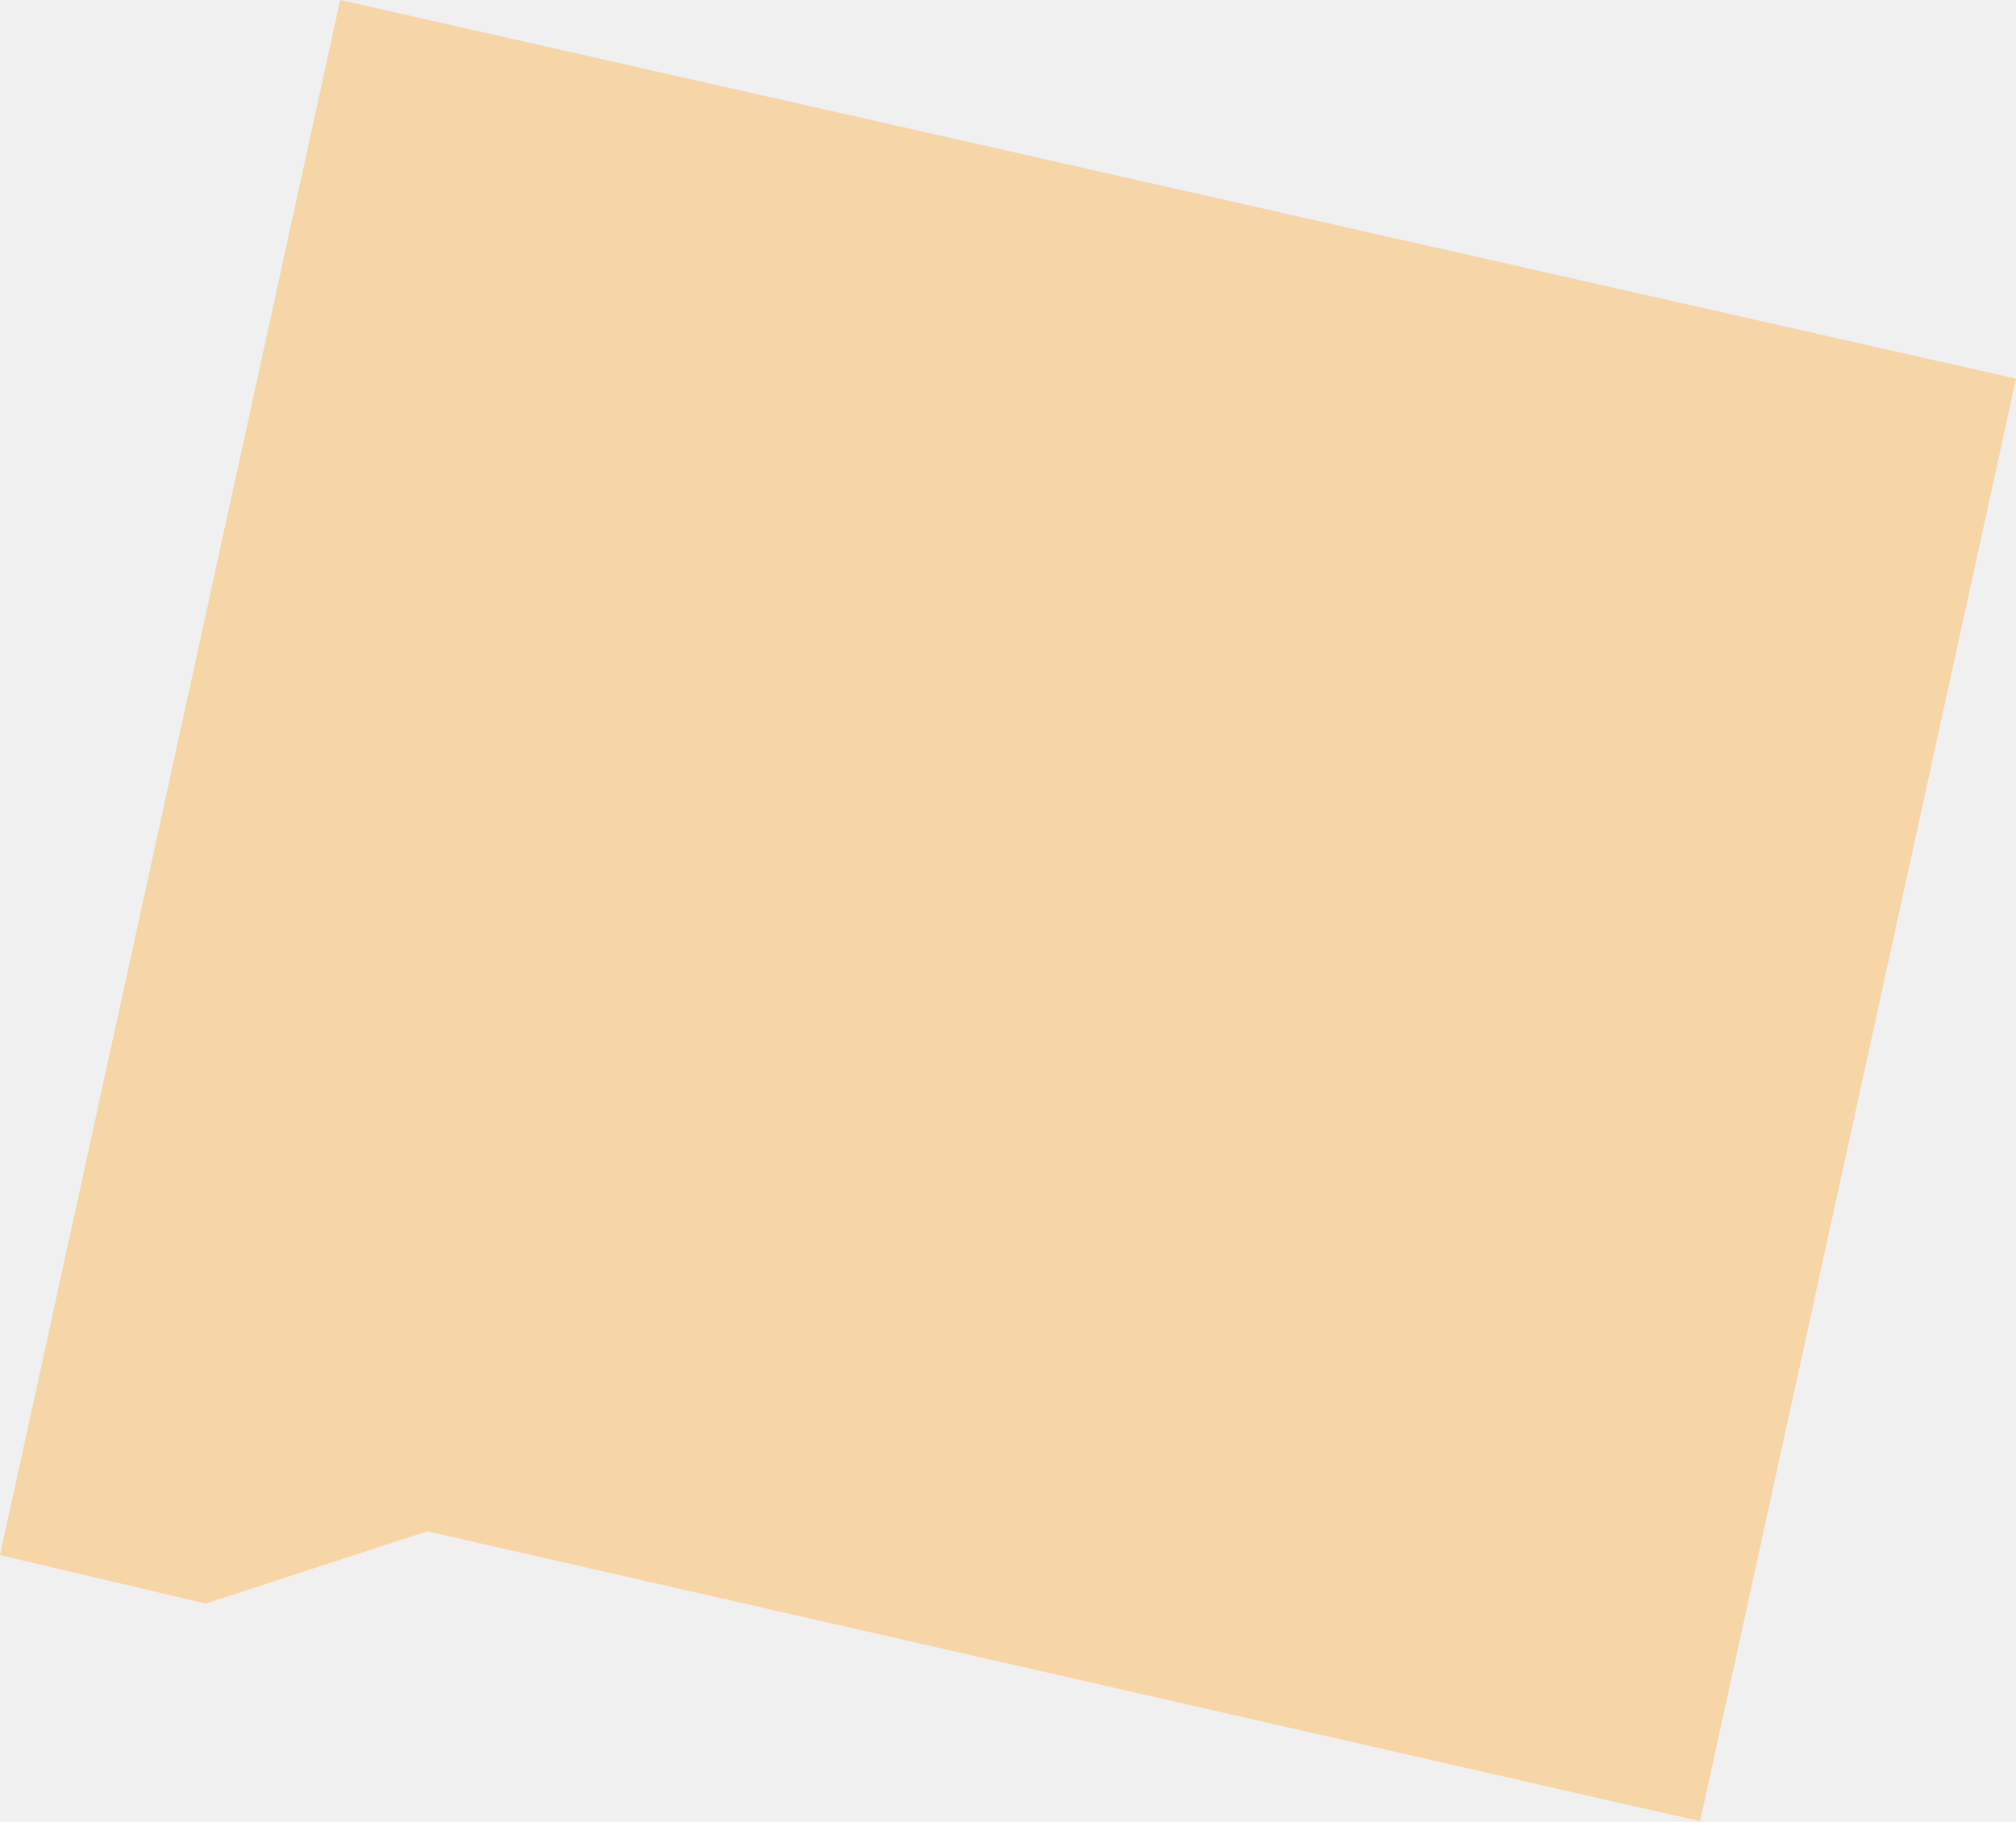
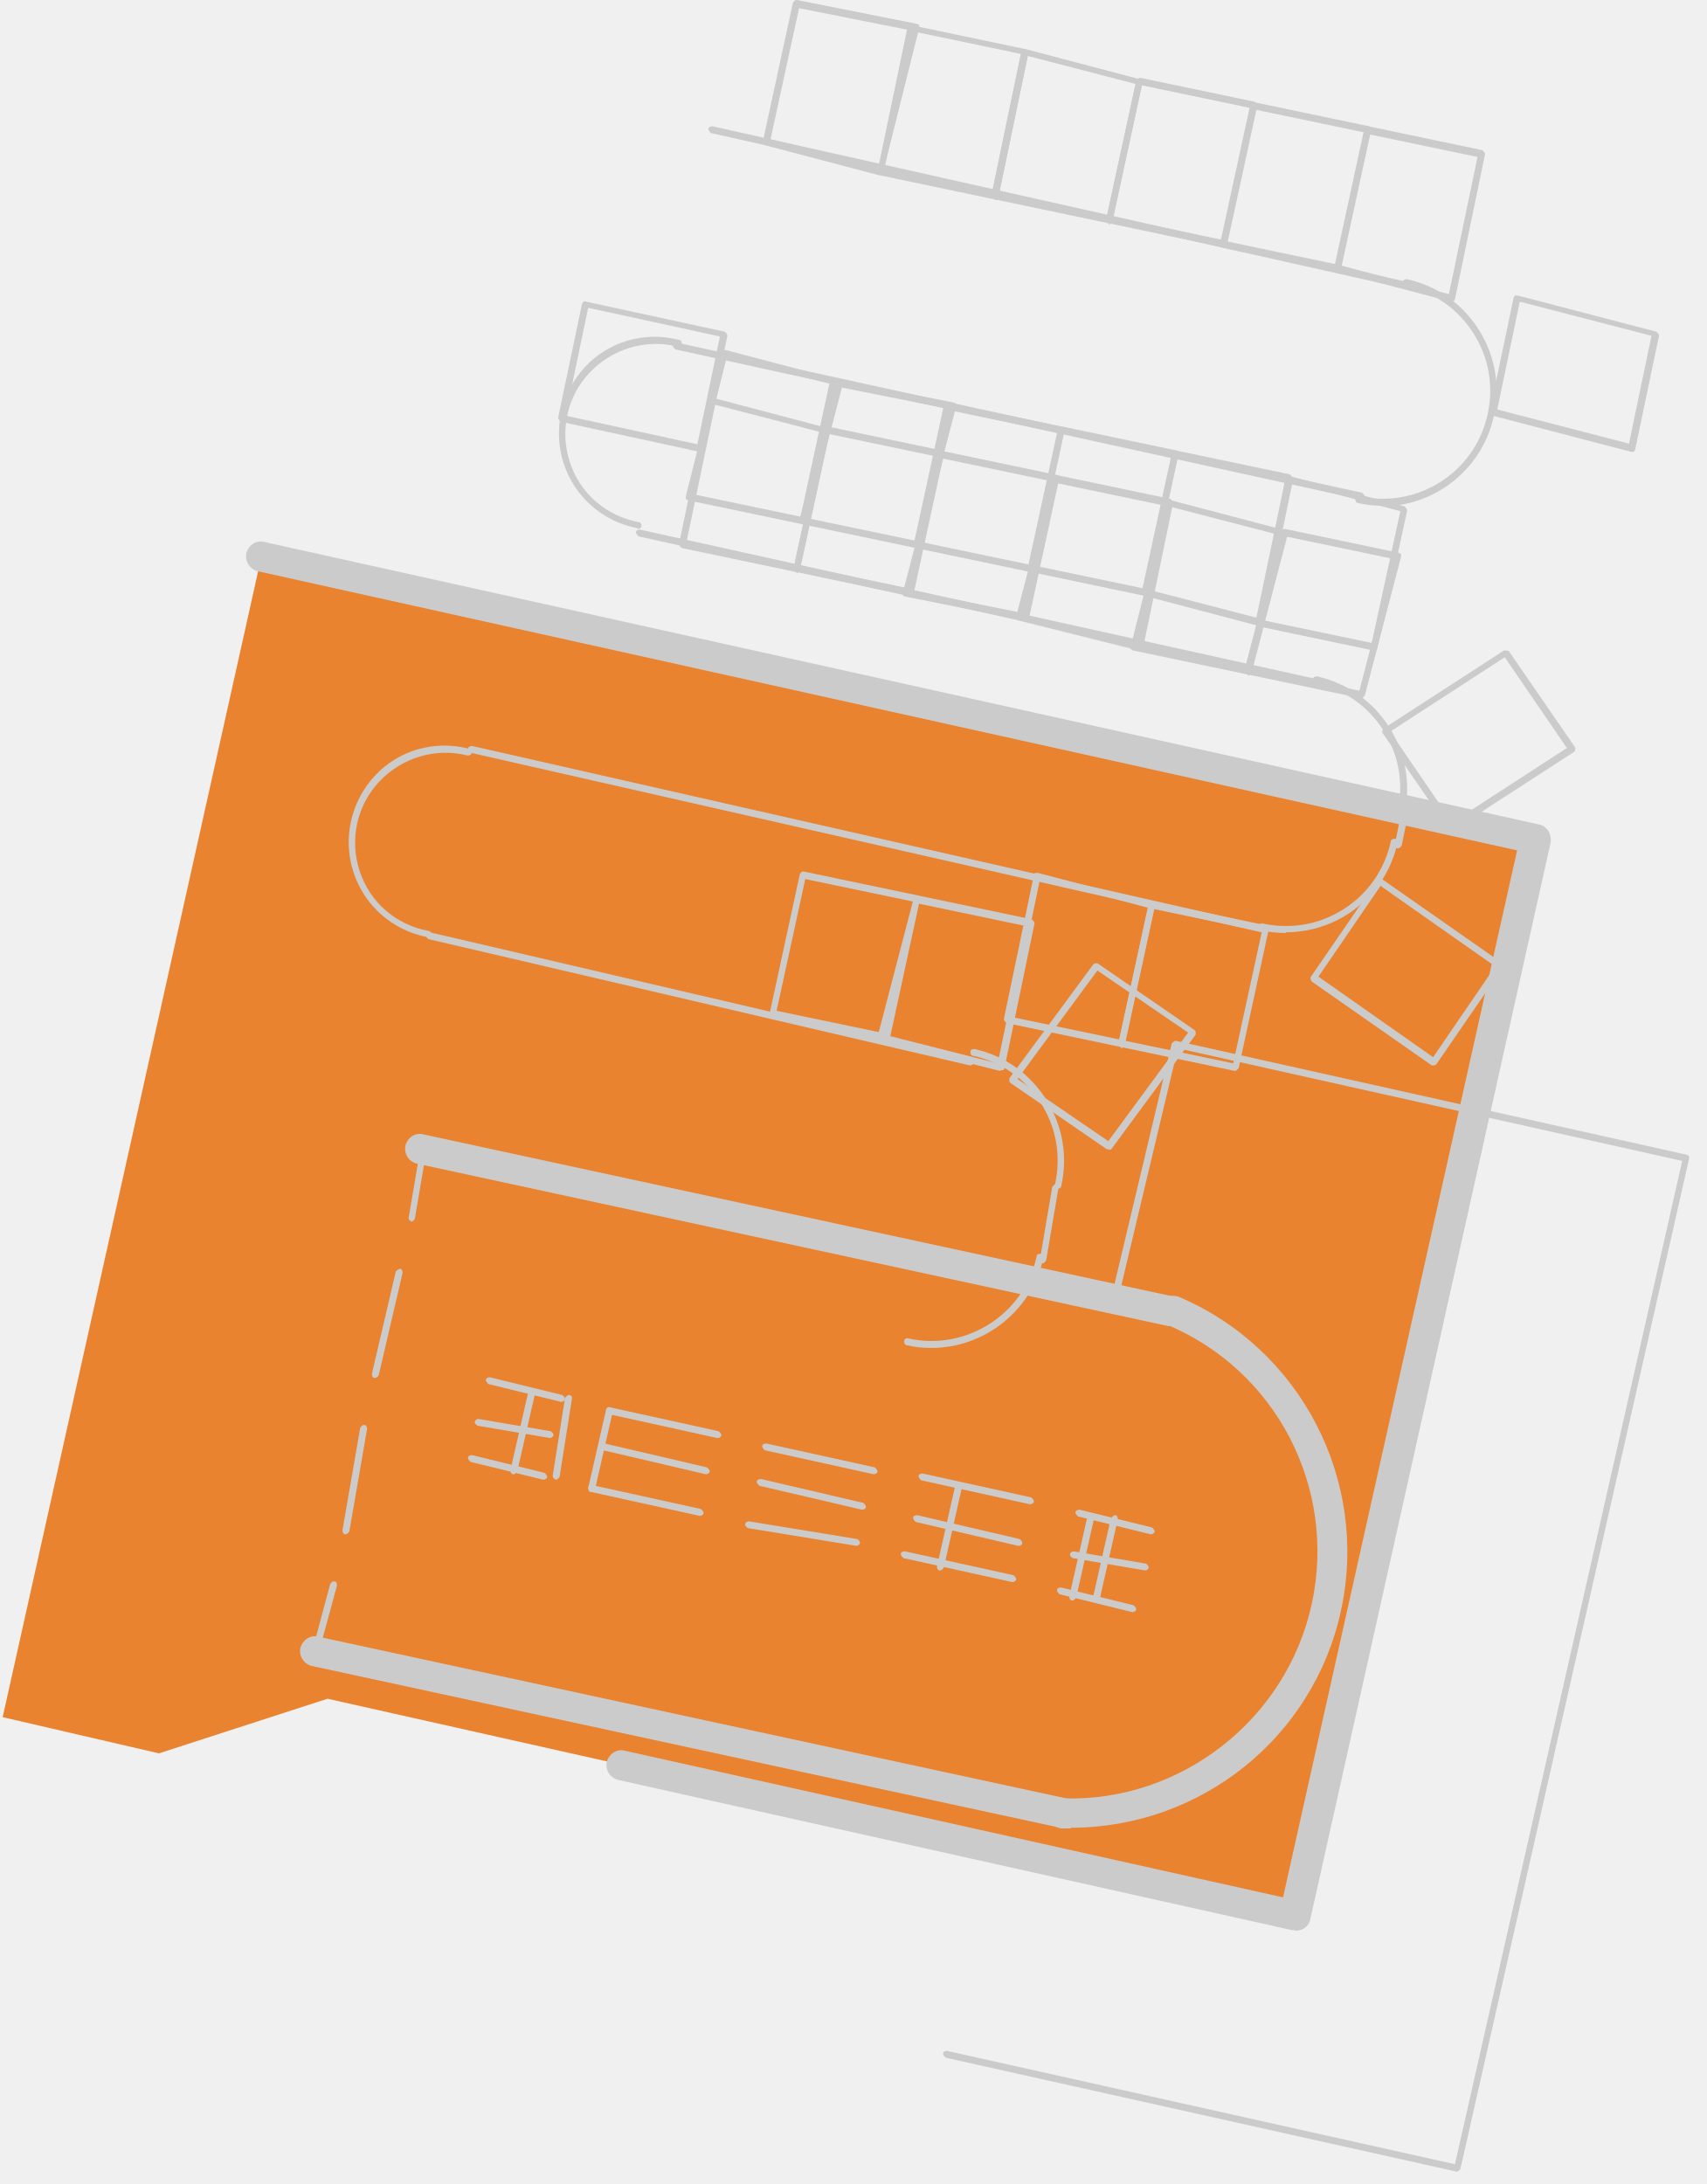
- <svg xmlns="http://www.w3.org/2000/svg" width="31" height="28" viewBox="0 0 31 28" fill="none">
-   <g clip-path="url(#clip0_848_84428)">
-     <path d="M26.142 28L6.57 23.542L3.161 24.653L0 23.908L5.231 0L31 5.822L26.142 28Z" fill="#FFAE37" fill-opacity="0.4" />
+ <svg xmlns="http://www.w3.org/2000/svg" width="25" height="32" viewBox="0 0 25 32" fill="none">
+   <g clip-path="url(#clip0_962_29173)">
+     <path d="M18.979 28.07L4.799 24.89L2.329 25.69L0.039 25.16L3.829 8.16L22.499 12.3L18.979 28.07Z" fill="#E9832F" />
+     <path d="M7.878 17.19C7.878 17.19 7.878 17.19 7.868 17.19L6.198 16.84C6.198 16.84 6.158 16.81 6.158 16.78C6.158 16.75 6.178 16.73 6.218 16.74L7.888 17.09C7.888 17.09 7.928 17.12 7.928 17.15C7.928 17.17 7.898 17.19 7.878 17.19Z" fill="#CBCBCB" />
+     <path d="M10.169 17.72C10.169 17.72 10.169 17.72 10.159 17.72L8.659 17.37C8.659 17.37 8.619 17.34 8.619 17.31C8.619 17.28 8.659 17.27 8.679 17.27L10.179 17.62C10.179 17.62 10.219 17.65 10.219 17.68C10.219 17.7 10.189 17.72 10.169 17.72Z" fill="#CBCBCB" />
+     <path d="M12.458 18.25C12.458 18.25 12.458 18.25 12.448 18.25L10.948 17.9C10.948 17.9 10.908 17.87 10.908 17.84C10.908 17.81 10.938 17.8 10.968 17.8L12.468 18.15C12.468 18.15 12.508 18.18 12.508 18.21C12.508 18.23 12.478 18.25 12.458 18.25Z" fill="#CBCBCB" />
+     <path d="M14.749 18.69L13.249 18.43C13.249 18.43 13.209 18.4 13.209 18.37C13.209 18.34 13.239 18.32 13.269 18.33L14.769 18.59C14.769 18.59 14.809 18.62 14.809 18.65C14.809 18.67 14.779 18.69 14.759 18.69H14.749Z" fill="#CBCBCB" />
+     <path d="M18.538 20.1C18.538 20.1 18.518 20.1 18.508 20.1L17.198 19.22L15.528 18.87C15.528 18.87 15.488 18.84 15.488 18.81C15.488 18.78 15.508 18.76 15.548 18.77L17.218 19.12C17.218 19.12 17.228 19.12 17.238 19.12L18.558 20C18.558 20 18.588 20.05 18.568 20.07C18.568 20.08 18.538 20.09 18.528 20.09L18.538 20.1Z" fill="#CBCBCB" />
+     <path d="M19.599 23.01C19.599 23.01 19.549 22.99 19.549 22.97L19.369 21.47C19.369 21.47 19.389 21.42 19.409 21.41C19.439 21.41 19.459 21.43 19.469 21.45L19.649 22.95C19.649 22.95 19.629 23 19.609 23.01H19.599Z" fill="#CBCBCB" />
+     <path d="M18.358 25.65C18.358 25.65 18.337 25.65 18.328 25.65C18.308 25.63 18.297 25.6 18.317 25.58L19.198 24.35C19.198 24.35 19.247 24.32 19.267 24.34C19.288 24.36 19.297 24.39 19.277 24.41L18.398 25.64C18.398 25.64 18.367 25.66 18.358 25.66V25.65Z" fill="#CBCBCB" />
+     <path d="M15.628 26.62C15.628 26.62 15.628 26.62 15.618 26.62L13.948 26.27C13.948 26.27 13.908 26.24 13.908 26.21C13.908 26.18 13.928 26.16 13.968 26.17L15.638 26.52L17.218 26.34C17.218 26.34 17.268 26.36 17.268 26.38C17.268 26.41 17.248 26.43 17.228 26.44L15.638 26.62H15.628Z" fill="#CBCBCB" />
+     <path d="M13.169 26.09L11.669 25.83C11.669 25.83 11.629 25.8 11.629 25.77C11.629 25.74 11.659 25.72 11.689 25.73L13.189 25.99C13.189 25.99 13.229 26.02 13.229 26.05C13.229 26.07 13.199 26.09 13.179 26.09H13.169Z" fill="#CBCBCB" />
+     <path d="M10.878 25.65C10.878 25.65 10.878 25.65 10.868 25.65L9.368 25.3C9.368 25.3 9.328 25.27 9.328 25.24C9.328 25.21 9.358 25.2 9.388 25.2L10.888 25.55C10.888 25.55 10.928 25.58 10.928 25.61C10.928 25.63 10.898 25.65 10.878 25.65Z" fill="#CBCBCB" />
+     <path d="M8.589 25.12C8.589 25.12 8.589 25.12 8.579 25.12L7.079 24.77C7.079 24.77 7.039 24.74 7.039 24.71C7.039 24.68 7.079 24.67 7.099 24.67L8.599 25.02C8.599 25.02 8.639 25.05 8.639 25.08C8.639 25.1 8.609 25.12 8.589 25.12Z" fill="#CBCBCB" />
+     <path d="M6.288 24.68C6.288 24.68 6.288 24.68 6.278 24.68L4.608 24.24C4.608 24.24 4.588 24.23 4.578 24.22C4.578 24.21 4.578 24.19 4.578 24.18L4.838 23.21C4.838 23.21 4.868 23.16 4.898 23.17C4.928 23.17 4.938 23.2 4.938 23.23L4.688 24.15L6.308 24.58C6.308 24.58 6.348 24.62 6.348 24.64C6.348 24.66 6.318 24.68 6.298 24.68H6.288Z" fill="#CBCBCB" />
+     <path d="M5.058 22.48C5.028 22.48 5.018 22.45 5.018 22.42L5.278 20.92C5.278 20.92 5.308 20.87 5.338 20.88C5.368 20.88 5.378 20.91 5.378 20.94L5.118 22.44C5.118 22.44 5.088 22.48 5.068 22.48H5.058Z" fill="#CBCBCB" />
+     <path d="M5.499 20.19C5.499 20.19 5.499 20.19 5.489 20.19C5.459 20.19 5.449 20.16 5.449 20.13L5.799 18.63C5.799 18.63 5.839 18.59 5.859 18.59C5.889 18.59 5.899 18.62 5.899 18.65L5.549 20.15C5.549 20.15 5.519 20.19 5.499 20.19Z" fill="#CBCBCB" />
+     <path d="M6.028 17.9C6.028 17.9 5.978 17.87 5.988 17.84L6.168 16.78C6.168 16.78 6.198 16.74 6.218 16.74C6.218 16.74 6.268 16.77 6.258 16.8L6.078 17.86C6.078 17.86 6.048 17.9 6.028 17.9Z" fill="#CBCBCB" />
+     <path d="M7.529 21.6C7.529 21.6 7.529 21.6 7.519 21.6C7.489 21.6 7.479 21.57 7.479 21.54L7.739 20.4C7.739 20.4 7.779 20.36 7.799 20.36C7.829 20.36 7.839 20.39 7.839 20.42L7.579 21.56C7.579 21.56 7.549 21.6 7.529 21.6Z" fill="#CBCBCB" />
+     <path d="M8.669 21.86C8.669 21.86 8.669 21.86 8.659 21.86C8.629 21.86 8.619 21.83 8.619 21.8L8.879 20.66C8.879 20.66 8.919 20.62 8.939 20.62C8.969 20.62 8.979 20.65 8.979 20.68L8.719 21.82C8.719 21.82 8.689 21.86 8.669 21.86Z" fill="#CBCBCB" />
+     <path d="M8.058 21.07L6.998 20.89C6.998 20.89 6.948 20.86 6.958 20.83C6.958 20.81 6.988 20.79 7.008 20.79L8.068 20.97C8.068 20.97 8.118 21 8.108 21.03C8.108 21.05 8.078 21.07 8.058 21.07Z" fill="#CBCBCB" />
+     <path d="M10.349 21.6C10.349 21.6 10.349 21.6 10.339 21.6L8.839 21.25C8.839 21.25 8.799 21.22 8.799 21.19C8.799 21.16 8.839 21.15 8.859 21.15L10.359 21.5C10.359 21.5 10.399 21.53 10.399 21.56C10.399 21.58 10.369 21.6 10.349 21.6Z" fill="#CBCBCB" />
+     <path d="M12.638 22.12C12.638 22.12 12.638 22.12 12.628 22.12L11.128 21.77C11.128 21.77 11.088 21.74 11.088 21.71C11.088 21.68 11.128 21.67 11.148 21.67L12.648 22.02C12.648 22.02 12.688 22.05 12.688 22.08C12.688 22.1 12.658 22.12 12.638 22.12Z" fill="#CBCBCB" />
+     <path d="M14.929 22.65C14.929 22.65 14.929 22.65 14.919 22.65L13.419 22.3C13.419 22.3 13.379 22.27 13.379 22.24C13.379 22.21 13.419 22.2 13.439 22.2L14.939 22.55C14.939 22.55 14.979 22.58 14.979 22.61C14.979 22.63 14.949 22.65 14.929 22.65Z" fill="#CBCBCB" />
+     <path d="M16.779 23.01L15.719 22.83C15.719 22.83 15.669 22.8 15.679 22.77C15.679 22.75 15.709 22.73 15.729 22.73L16.789 22.91C16.789 22.91 16.839 22.94 16.829 22.97C16.829 22.99 16.799 23.01 16.779 23.01Z" fill="#CBCBCB" />
+     <path d="M7.967 21.68C7.967 21.68 7.967 21.68 7.957 21.68L6.897 21.42C6.897 21.42 6.857 21.39 6.857 21.36C6.857 21.33 6.897 21.32 6.917 21.32L7.977 21.58C7.977 21.58 8.017 21.61 8.017 21.64C8.017 21.66 7.987 21.68 7.967 21.68Z" fill="#CBCBCB" />
+     <path d="M10.259 22.21C10.259 22.21 10.259 22.21 10.249 22.21L8.659 21.86C8.659 21.86 8.619 21.83 8.619 21.8C8.619 21.77 8.649 21.76 8.679 21.76L10.269 22.11C10.269 22.11 10.309 22.14 10.309 22.17C10.309 22.19 10.279 22.21 10.259 22.21Z" fill="#CBCBCB" />
+     <path d="M12.549 22.65L10.959 22.39C10.959 22.39 10.909 22.36 10.919 22.33C10.919 22.31 10.949 22.29 10.969 22.29L12.559 22.55C12.559 22.55 12.609 22.58 12.599 22.61C12.599 22.63 12.569 22.65 12.549 22.65Z" fill="#CBCBCB" />
+     <path d="M14.839 23.18C14.839 23.18 14.839 23.18 14.829 23.18L13.239 22.83C13.239 22.83 13.199 22.8 13.199 22.77C13.199 22.74 13.229 22.73 13.259 22.73L14.849 23.08C14.849 23.08 14.889 23.11 14.889 23.14C14.889 23.16 14.859 23.18 14.839 23.18Z" fill="#CBCBCB" />
+     <path d="M16.598 23.62C16.598 23.62 16.598 23.62 16.588 23.62L15.528 23.36C15.528 23.36 15.488 23.33 15.488 23.3C15.488 23.27 15.518 23.26 15.548 23.26L16.608 23.52C16.608 23.52 16.648 23.55 16.648 23.58C16.648 23.6 16.618 23.62 16.598 23.62Z" fill="#CBCBCB" />
+     <path d="M8.229 20.54C8.229 20.54 8.229 20.54 8.219 20.54L7.159 20.28C7.159 20.28 7.119 20.25 7.119 20.22C7.119 20.19 7.159 20.18 7.179 20.18L8.239 20.44C8.239 20.44 8.279 20.47 8.279 20.5C8.279 20.52 8.249 20.54 8.229 20.54Z" fill="#CBCBCB" />
+     <path d="M10.519 21.07C10.519 21.07 10.519 21.07 10.509 21.07L8.919 20.72C8.919 20.72 8.879 20.69 8.879 20.66C8.879 20.63 8.909 20.61 8.939 20.62L10.529 20.97C10.529 20.97 10.569 21 10.569 21.03C10.569 21.05 10.539 21.07 10.519 21.07Z" fill="#CBCBCB" />
+     <path d="M12.808 21.6C12.808 21.6 12.808 21.6 12.798 21.6L11.208 21.25C11.208 21.25 11.168 21.22 11.168 21.19C11.168 21.16 11.198 21.15 11.228 21.15L12.818 21.5C12.818 21.5 12.858 21.53 12.858 21.56C12.858 21.58 12.828 21.6 12.808 21.6Z" fill="#CBCBCB" />
+     <path d="M15.099 22.04C15.099 22.04 15.099 22.04 15.089 22.04L13.499 21.69C13.499 21.69 13.459 21.66 13.459 21.63C13.459 21.6 13.489 21.59 13.519 21.59L15.109 21.94C15.109 21.94 15.149 21.97 15.149 22C15.149 22.02 15.119 22.04 15.099 22.04Z" fill="#CBCBCB" />
+     <path d="M16.868 22.48C16.868 22.48 16.868 22.48 16.858 22.48L15.798 22.22C15.798 22.22 15.758 22.19 15.758 22.16C15.758 22.13 15.798 22.12 15.818 22.12L16.878 22.38C16.878 22.38 16.918 22.41 16.918 22.44C16.918 22.46 16.888 22.48 16.868 22.48Z" fill="#CBCBCB" />
+     <path d="M16.068 23.45C16.068 23.45 16.068 23.45 16.058 23.45C16.028 23.45 16.018 23.42 16.018 23.39L16.278 22.24C16.278 22.24 16.318 22.2 16.338 22.2C16.368 22.2 16.378 22.23 16.378 22.26L16.118 23.41C16.118 23.41 16.088 23.45 16.068 23.45Z" fill="#CBCBCB" />
+     <path d="M13.778 23.01C13.778 23.01 13.778 23.01 13.768 23.01C13.739 23.01 13.729 22.98 13.729 22.95L13.989 21.8C13.989 21.8 14.028 21.76 14.049 21.76C14.079 21.76 14.088 21.79 14.088 21.82L13.829 22.97C13.829 22.97 13.799 23.01 13.778 23.01Z" fill="#CBCBCB" />
+     <path d="M15.718 23.45C15.718 23.45 15.718 23.45 15.708 23.45C15.678 23.45 15.668 23.42 15.668 23.39L15.928 22.24C15.928 22.24 15.968 22.2 15.988 22.2C16.018 22.2 16.028 22.23 16.028 22.26L15.768 23.41C15.768 23.41 15.738 23.45 15.718 23.45Z" fill="#CBCBCB" />
+     <path d="M8.139 21.68C8.139 21.68 8.089 21.65 8.099 21.62L8.279 20.48C8.279 20.48 8.309 20.44 8.339 20.44C8.369 20.44 8.389 20.47 8.379 20.5L8.199 21.64C8.199 21.64 8.169 21.68 8.149 21.68H8.139Z" fill="#CBCBCB" />
+     <path d="M7.878 17.19C7.878 17.19 7.878 17.19 7.868 17.19L6.198 16.84C6.198 16.84 6.158 16.81 6.158 16.78C6.158 16.75 6.178 16.73 6.218 16.74L7.888 17.09C7.888 17.09 7.928 17.12 7.928 17.15C7.928 17.17 7.898 17.19 7.878 17.19Z" fill="#CBCBCB" />
+     <path d="M10.169 17.72C10.169 17.72 10.169 17.72 10.159 17.72L8.659 17.37C8.659 17.37 8.619 17.34 8.619 17.31C8.619 17.28 8.659 17.27 8.679 17.27L10.179 17.62C10.179 17.62 10.219 17.65 10.219 17.68C10.219 17.7 10.189 17.72 10.169 17.72Z" fill="#CBCBCB" />
+     <path d="M12.458 18.25C12.458 18.25 12.458 18.25 12.448 18.25L10.948 17.9C10.948 17.9 10.908 17.87 10.908 17.84C10.908 17.81 10.938 17.8 10.968 17.8L12.468 18.15C12.468 18.15 12.508 18.18 12.508 18.21C12.508 18.23 12.478 18.25 12.458 18.25Z" fill="#CBCBCB" />
+     <path d="M14.749 18.69L13.249 18.43C13.249 18.43 13.209 18.4 13.209 18.37C13.209 18.34 13.239 18.32 13.269 18.33L14.769 18.59C14.769 18.59 14.809 18.62 14.809 18.65C14.809 18.67 14.779 18.69 14.759 18.69H14.749Z" fill="#CBCBCB" />
+     <path d="M18.538 20.1C18.538 20.1 18.518 20.1 18.508 20.1L17.198 19.22L15.528 18.87C15.528 18.87 15.488 18.84 15.488 18.81C15.488 18.78 15.508 18.76 15.548 18.77L17.218 19.12C17.218 19.12 17.228 19.12 17.238 19.12L18.558 20C18.558 20 18.588 20.05 18.568 20.07C18.568 20.08 18.538 20.09 18.528 20.09L18.538 20.1Z" fill="#CBCBCB" />
+     <path d="M19.599 23.01C19.599 23.01 19.549 22.99 19.549 22.97L19.369 21.47C19.369 21.47 19.389 21.42 19.409 21.41C19.439 21.41 19.459 21.43 19.469 21.45L19.649 22.95C19.649 22.95 19.629 23 19.609 23.01H19.599Z" fill="#CBCBCB" />
+     <path d="M18.358 25.65C18.358 25.65 18.337 25.65 18.328 25.65C18.308 25.63 18.297 25.6 18.317 25.58L19.198 24.35C19.198 24.35 19.247 24.32 19.267 24.34C19.288 24.36 19.297 24.39 19.277 24.41L18.398 25.64C18.398 25.64 18.367 25.66 18.358 25.66V25.65Z" fill="#CBCBCB" />
+     <path d="M15.628 26.62C15.628 26.62 15.628 26.62 15.618 26.62L13.948 26.27C13.948 26.27 13.908 26.24 13.908 26.21C13.908 26.18 13.928 26.16 13.968 26.17L15.638 26.52L17.218 26.34C17.218 26.34 17.268 26.36 17.268 26.38C17.268 26.41 17.248 26.43 17.228 26.44L15.638 26.62H15.628Z" fill="#CBCBCB" />
+     <path d="M13.169 26.09L11.669 25.83C11.669 25.83 11.629 25.8 11.629 25.77C11.629 25.74 11.659 25.72 11.689 25.73L13.189 25.99C13.189 25.99 13.229 26.02 13.229 26.05C13.229 26.07 13.199 26.09 13.179 26.09H13.169Z" fill="#CBCBCB" />
+     <path d="M10.878 25.65C10.878 25.65 10.878 25.65 10.868 25.65L9.368 25.3C9.368 25.3 9.328 25.27 9.328 25.24C9.328 25.21 9.358 25.2 9.388 25.2L10.888 25.55C10.888 25.55 10.928 25.58 10.928 25.61C10.928 25.63 10.898 25.65 10.878 25.65Z" fill="#CBCBCB" />
+     <path d="M8.589 25.12C8.589 25.12 8.589 25.12 8.579 25.12L7.079 24.77C7.079 24.77 7.039 24.74 7.039 24.71C7.039 24.68 7.079 24.67 7.099 24.67L8.599 25.02C8.599 25.02 8.639 25.05 8.639 25.08C8.639 25.1 8.609 25.12 8.589 25.12Z" fill="#CBCBCB" />
+     <path d="M6.288 24.68C6.288 24.68 6.288 24.68 6.278 24.68L4.608 24.24C4.608 24.24 4.568 24.2 4.568 24.18C4.568 24.15 4.608 24.14 4.628 24.14L6.298 24.58C6.298 24.58 6.338 24.62 6.338 24.64C6.338 24.66 6.308 24.68 6.288 24.68Z" fill="#CBCBCB" />
+     <path d="M16.249 16.84C16.249 16.84 16.229 16.84 16.219 16.84L14.809 15.87C14.809 15.87 14.789 15.85 14.789 15.84C14.789 15.83 14.789 15.81 14.789 15.8L16.019 14.13C16.019 14.13 16.059 14.1 16.089 14.12L17.499 15.09C17.499 15.09 17.519 15.11 17.519 15.12C17.519 15.13 17.519 15.15 17.519 15.16L16.289 16.83C16.289 16.83 16.269 16.85 16.249 16.85V16.84ZM14.909 15.81L16.239 16.72L17.409 15.13L16.079 14.22L14.909 15.81Z" fill="#CBCBCB" />
+     <path d="M14.658 15.69C14.658 15.69 14.658 15.69 14.648 15.69L12.888 15.25C12.888 15.25 12.868 15.24 12.858 15.23C12.848 15.22 12.858 15.2 12.858 15.19L13.388 13.16C13.388 13.16 13.418 13.12 13.448 13.12L15.118 13.47C15.118 13.47 15.158 13.5 15.158 13.53L14.718 15.65C14.718 15.65 14.708 15.68 14.698 15.68C14.698 15.68 14.678 15.68 14.668 15.68L14.658 15.69ZM12.958 15.16L14.618 15.58L15.038 13.57L13.458 13.24L12.958 15.17V15.16Z" fill="#CBCBCB" />
+     <path d="M12.989 15.25C12.989 15.25 12.989 15.25 12.979 15.25L11.309 14.9C11.309 14.9 11.289 14.89 11.279 14.88C11.279 14.87 11.279 14.85 11.279 14.84L11.719 12.81C11.719 12.81 11.739 12.76 11.779 12.77L13.449 13.12C13.449 13.12 13.469 13.13 13.479 13.14C13.479 13.15 13.479 13.17 13.479 13.18L13.039 15.21C13.039 15.21 13.009 15.25 12.989 15.25ZM11.379 14.81L12.959 15.14L13.379 13.21L11.799 12.88L11.379 14.81Z" fill="#CBCBCB" />
+     <path d="M18.099 15.69C18.099 15.69 18.099 15.69 18.089 15.69L16.419 15.34C16.419 15.34 16.399 15.33 16.389 15.32C16.389 15.31 16.389 15.29 16.389 15.28L16.829 13.25C16.829 13.25 16.859 13.2 16.889 13.21L18.559 13.56C18.559 13.56 18.579 13.57 18.589 13.58C18.589 13.59 18.589 13.61 18.589 13.62L18.149 15.65C18.149 15.65 18.119 15.69 18.099 15.69ZM16.489 15.25L18.069 15.58L18.489 13.65L16.909 13.32L16.489 15.25Z" fill="#CBCBCB" />
+     <path d="M16.429 15.34C16.429 15.34 16.429 15.34 16.419 15.34L14.749 14.99C14.749 14.99 14.709 14.96 14.709 14.93L15.149 12.82C15.149 12.82 15.159 12.79 15.169 12.79C15.179 12.79 15.199 12.79 15.209 12.79L16.879 13.23C16.879 13.23 16.919 13.26 16.919 13.29L16.479 15.32C16.479 15.32 16.449 15.36 16.429 15.36V15.34ZM14.819 14.9L16.399 15.23L16.819 13.3L15.239 12.88L14.819 14.89V14.9Z" fill="#CBCBCB" />
+     <path d="M21.008 15.61C21.008 15.61 20.988 15.61 20.978 15.61L19.218 14.38C19.218 14.38 19.188 14.33 19.208 14.31L20.178 12.9C20.178 12.9 20.198 12.88 20.208 12.88C20.218 12.88 20.238 12.88 20.248 12.88L22.008 14.11C22.008 14.11 22.038 14.16 22.018 14.18L21.048 15.59C21.048 15.59 21.028 15.61 21.018 15.61H21.008ZM19.318 14.31L20.998 15.49L21.908 14.16L20.228 12.98L19.318 14.31Z" fill="#CBCBCB" />
+     <path d="M21.268 12.17C21.268 12.17 21.238 12.17 21.228 12.15L20.258 10.74C20.258 10.74 20.248 10.72 20.258 10.7C20.258 10.69 20.268 10.68 20.278 10.67L22.038 9.53C22.038 9.53 22.088 9.53 22.108 9.54L23.078 10.95C23.078 10.95 23.088 10.97 23.078 10.99C23.078 11 23.068 11.01 23.058 11.02L21.298 12.16C21.298 12.16 21.278 12.16 21.268 12.16V12.17ZM20.368 10.72L21.278 12.05L22.958 10.96L22.048 9.63L20.368 10.72Z" fill="#CBCBCB" />
+     <path d="M19.948 10.23C19.948 10.23 19.948 10.23 19.938 10.23L18.268 9.88C18.268 9.88 18.248 9.87 18.238 9.86C18.238 9.85 18.238 9.83 18.238 9.82L18.768 7.79C18.768 7.79 18.798 7.75 18.828 7.75L20.498 8.1C20.498 8.1 20.518 8.11 20.528 8.12C20.528 8.13 20.528 8.15 20.528 8.16L19.998 10.19C19.998 10.19 19.968 10.23 19.948 10.23ZM18.338 9.79L19.918 10.12L20.418 8.19L18.838 7.86L18.338 9.79Z" fill="#CBCBCB" />
+     <path d="M18.278 9.88C18.278 9.88 18.278 9.88 18.268 9.88L16.598 9.53C16.598 9.53 16.578 9.52 16.568 9.51C16.568 9.5 16.568 9.48 16.568 9.47L17.098 7.36C17.098 7.36 17.108 7.34 17.118 7.33C17.128 7.33 17.138 7.33 17.158 7.33L18.828 7.77C18.828 7.77 18.868 7.81 18.868 7.83L18.338 9.86C18.338 9.86 18.308 9.9 18.288 9.9L18.278 9.88ZM16.668 9.44L18.248 9.77L18.748 7.84L17.168 7.43L16.668 9.44Z" fill="#CBCBCB" />
+     <path d="M16.689 9.53C16.689 9.53 16.689 9.53 16.679 9.53L14.919 9.09C14.919 9.09 14.899 9.08 14.889 9.07C14.879 9.06 14.889 9.04 14.889 9.03L15.419 7C15.419 7 15.449 6.96 15.479 6.96L17.149 7.31C17.149 7.31 17.189 7.34 17.189 7.37L16.749 9.49C16.749 9.49 16.739 9.52 16.729 9.52C16.729 9.52 16.709 9.52 16.699 9.52L16.689 9.53ZM14.989 9L16.649 9.42L17.069 7.41L15.489 7.08L14.989 9.01V9Z" fill="#CBCBCB" />
+     <path d="M15.018 9.09L13.258 8.74C13.258 8.74 13.229 8.73 13.229 8.72C13.229 8.71 13.229 8.69 13.229 8.68L13.758 6.65C13.758 6.65 13.789 6.61 13.819 6.61L15.489 6.96C15.489 6.96 15.508 6.97 15.518 6.98C15.518 6.99 15.518 7.01 15.518 7.02L15.079 9.05C15.079 9.05 15.049 9.09 15.028 9.09H15.018ZM13.319 8.65L14.979 8.98L15.399 7.05L13.819 6.72L13.319 8.65Z" fill="#CBCBCB" />
+     <path d="M13.339 8.73C13.339 8.73 13.339 8.73 13.329 8.73L11.659 8.38C11.659 8.38 11.639 8.37 11.629 8.36C11.629 8.35 11.629 8.33 11.629 8.32L12.069 6.29C12.069 6.29 12.099 6.25 12.119 6.25C12.119 6.25 12.119 6.25 12.129 6.25L13.799 6.6C13.799 6.6 13.819 6.61 13.829 6.62C13.829 6.63 13.829 6.65 13.829 6.66L13.389 8.69C13.389 8.69 13.359 8.73 13.339 8.73ZM11.729 8.29L13.309 8.62L13.729 6.69L12.149 6.36L11.729 8.29Z" fill="#CBCBCB" />
+     <path d="M11.669 8.38C11.669 8.38 11.669 8.38 11.659 8.38L9.989 8.03C9.989 8.03 9.949 8 9.949 7.97L10.389 5.86C10.389 5.86 10.399 5.83 10.409 5.83C10.419 5.83 10.439 5.83 10.449 5.83L12.119 6.27C12.119 6.27 12.159 6.3 12.159 6.33L11.719 8.36C11.719 8.36 11.689 8.4 11.669 8.4V8.38ZM10.059 7.94L11.639 8.27L12.059 6.34L10.479 5.93L10.059 7.94Z" fill="#CBCBCB" />
+     <path d="M20.128 9.53C20.128 9.53 20.128 9.53 20.118 9.53L18.448 9.18C18.448 9.18 18.408 9.15 18.408 9.12L18.848 7.01C18.848 7.01 18.858 6.98 18.868 6.98C18.878 6.98 18.898 6.98 18.908 6.98L20.578 7.42C20.578 7.42 20.618 7.45 20.618 7.48L20.178 9.51C20.178 9.51 20.148 9.55 20.128 9.55V9.53ZM18.518 9.09L20.098 9.42L20.518 7.49L18.938 7.07L18.518 9.08V9.09Z" fill="#CBCBCB" />
+     <path d="M18.448 9.17C18.448 9.17 18.448 9.17 18.439 9.17L16.768 8.73C16.768 8.73 16.729 8.7 16.729 8.67L17.169 6.64C17.169 6.64 17.198 6.6 17.218 6.6C17.218 6.6 17.218 6.6 17.229 6.6L18.898 6.95C18.898 6.95 18.939 6.98 18.939 7.01L18.498 9.12C18.498 9.12 18.488 9.15 18.479 9.15C18.479 9.15 18.459 9.15 18.448 9.15V9.17ZM16.828 8.64L18.409 9.05L18.828 7.04L17.248 6.71L16.828 8.64Z" fill="#CBCBCB" />
+     <path d="M16.778 8.73C16.778 8.73 16.778 8.73 16.768 8.73L15.098 8.38C15.098 8.38 15.078 8.37 15.068 8.36C15.068 8.35 15.068 8.33 15.068 8.32L15.508 6.29C15.508 6.29 15.538 6.25 15.558 6.25C15.558 6.25 15.558 6.25 15.568 6.25L17.238 6.6C17.238 6.6 17.258 6.61 17.268 6.62C17.268 6.63 17.268 6.65 17.268 6.66L16.828 8.69C16.828 8.69 16.798 8.73 16.778 8.73ZM15.168 8.29L16.748 8.62L17.168 6.69L15.588 6.36L15.168 8.29Z" fill="#CBCBCB" />
+     <path d="M15.099 8.38C15.099 8.38 15.099 8.38 15.089 8.38L13.419 8.03C13.419 8.03 13.399 8.02 13.389 8.01C13.389 8 13.389 7.98 13.389 7.97L13.829 5.94C13.829 5.94 13.859 5.9 13.879 5.9C13.879 5.9 13.879 5.9 13.889 5.9L15.559 6.25C15.559 6.25 15.579 6.26 15.589 6.27C15.589 6.28 15.589 6.3 15.589 6.31L15.149 8.34C15.149 8.34 15.119 8.38 15.099 8.38ZM13.489 7.94L15.069 8.27L15.489 6.34L13.909 6.01L13.489 7.94Z" fill="#CBCBCB" />
+     <path d="M13.429 8.03C13.429 8.03 13.429 8.03 13.419 8.03L11.749 7.68C11.749 7.68 11.729 7.67 11.719 7.66C11.719 7.65 11.719 7.63 11.719 7.62L12.159 5.59C12.159 5.59 12.189 5.54 12.219 5.55L13.979 5.9C13.979 5.9 14.009 5.91 14.009 5.92C14.009 5.93 14.009 5.95 14.009 5.96L13.479 7.99C13.479 7.99 13.449 8.03 13.429 8.03ZM11.819 7.59L13.399 7.92L13.899 5.99L12.239 5.66L11.819 7.59Z" fill="#CBCBCB" />
+     <path d="M11.759 7.68C11.759 7.68 11.759 7.68 11.749 7.68L10.079 7.33C10.079 7.33 10.059 7.32 10.049 7.31C10.049 7.3 10.049 7.28 10.049 7.27L10.579 5.16C10.579 5.16 10.589 5.14 10.599 5.13C10.609 5.13 10.629 5.13 10.639 5.13L12.309 5.57C12.309 5.57 12.349 5.61 12.349 5.63L11.819 7.66C11.819 7.66 11.789 7.7 11.769 7.7L11.759 7.68ZM10.149 7.24L11.729 7.57L12.229 5.64L10.649 5.23L10.149 7.24Z" fill="#CBCBCB" />
+     <path d="M10.258 6.62C10.258 6.62 10.258 6.62 10.248 6.62L8.218 6.18C8.218 6.18 8.178 6.15 8.178 6.12L8.528 4.45C8.528 4.45 8.538 4.43 8.548 4.42C8.558 4.42 8.568 4.41 8.588 4.42L10.618 4.86C10.618 4.86 10.658 4.89 10.658 4.92L10.308 6.59C10.308 6.59 10.298 6.61 10.288 6.62C10.288 6.62 10.268 6.62 10.258 6.62ZM8.288 6.09L10.218 6.51L10.548 4.93L8.618 4.51L8.288 6.09Z" fill="#CBCBCB" />
+     <path d="M21.269 4.42C21.269 4.42 21.269 4.42 21.259 4.42L19.589 3.98C19.589 3.98 19.549 3.95 19.549 3.92L19.989 1.89C19.989 1.89 20.019 1.84 20.049 1.85L21.719 2.2C21.719 2.2 21.759 2.23 21.759 2.26L21.319 4.38C21.319 4.38 21.309 4.41 21.299 4.41C21.299 4.41 21.279 4.41 21.269 4.41V4.42ZM19.649 3.89L21.229 4.31L21.649 2.3L20.069 1.97L19.649 3.9V3.89Z" fill="#CBCBCB" />
+     <path d="M19.599 3.98C19.599 3.98 19.599 3.98 19.589 3.98L17.919 3.63C17.919 3.63 17.899 3.62 17.889 3.61C17.889 3.6 17.889 3.58 17.889 3.57L18.329 1.54C18.329 1.54 18.359 1.49 18.389 1.5L20.059 1.85C20.059 1.85 20.079 1.86 20.089 1.87C20.089 1.88 20.089 1.9 20.089 1.91L19.649 3.94C19.649 3.94 19.619 3.98 19.599 3.98ZM17.989 3.54L19.569 3.87L19.989 1.94L18.409 1.61L17.989 3.54Z" fill="#CBCBCB" />
+     <path d="M17.919 3.62C17.919 3.62 17.919 3.62 17.909 3.62L16.239 3.27C16.239 3.27 16.219 3.26 16.209 3.25C16.209 3.24 16.209 3.22 16.209 3.21L16.649 1.18C16.649 1.18 16.679 1.14 16.709 1.14L18.379 1.49C18.379 1.49 18.399 1.5 18.409 1.51C18.409 1.52 18.409 1.54 18.409 1.55L17.969 3.58C17.969 3.58 17.939 3.62 17.919 3.62ZM16.309 3.18L17.889 3.51L18.309 1.58L16.729 1.25L16.309 3.18Z" fill="#CBCBCB" />
+     <path d="M16.249 3.27C16.249 3.27 16.249 3.27 16.239 3.27L14.569 2.92C14.569 2.92 14.529 2.89 14.529 2.86L14.969 0.75C14.969 0.75 14.979 0.72 14.989 0.72C14.999 0.72 15.019 0.72 15.029 0.72L16.699 1.16C16.699 1.16 16.739 1.19 16.739 1.22L16.299 3.25C16.299 3.25 16.269 3.29 16.249 3.29V3.27ZM14.639 2.83L16.219 3.16L16.639 1.23L15.059 0.82L14.639 2.83Z" fill="#CBCBCB" />
+     <path d="M14.577 2.92C14.577 2.92 14.577 2.92 14.567 2.92L12.897 2.57C12.897 2.57 12.857 2.54 12.857 2.51L13.297 0.4C13.297 0.4 13.307 0.38 13.317 0.37C13.327 0.37 13.337 0.36 13.357 0.37L15.027 0.72C15.027 0.72 15.067 0.75 15.067 0.78L14.627 2.9C14.627 2.9 14.617 2.92 14.607 2.93C14.607 2.93 14.587 2.93 14.577 2.93V2.92ZM12.967 2.48L14.537 2.81L14.957 0.79L13.377 0.46L12.957 2.47L12.967 2.48Z" fill="#CBCBCB" />
+     <path d="M12.898 2.57C12.898 2.57 12.898 2.57 12.888 2.57L11.218 2.13C11.218 2.13 11.178 2.1 11.178 2.07L11.618 0.04C11.618 0.04 11.648 -0.01 11.678 -0L13.438 0.35C13.438 0.35 13.468 0.36 13.468 0.37C13.468 0.38 13.468 0.4 13.468 0.41L12.938 2.53C12.938 2.53 12.928 2.55 12.918 2.56C12.918 2.56 12.898 2.56 12.888 2.56L12.898 2.57ZM11.288 2.04L12.868 2.46L13.368 0.45L11.708 0.12L11.288 2.05V2.04Z" fill="#CBCBCB" />
+     <path d="M23.908 6.62C23.908 6.62 23.908 6.62 23.898 6.62L21.868 6.09C21.868 6.09 21.828 6.06 21.828 6.03L22.178 4.36C22.178 4.36 22.188 4.34 22.198 4.33C22.208 4.33 22.228 4.33 22.238 4.33L24.268 4.86C24.268 4.86 24.308 4.89 24.308 4.92L23.958 6.59C23.958 6.59 23.948 6.61 23.938 6.62C23.938 6.62 23.918 6.62 23.908 6.62ZM21.938 6L23.868 6.5L24.198 4.92L22.268 4.42L21.938 6Z" fill="#CBCBCB" />
+     <path d="M18.848 13.67C18.727 13.67 18.598 13.66 18.477 13.63C18.448 13.63 18.438 13.6 18.438 13.57C18.438 13.54 18.468 13.53 18.497 13.53C18.907 13.62 19.328 13.55 19.688 13.32C20.047 13.09 20.288 12.74 20.378 12.33C20.378 12.3 20.407 12.29 20.438 12.29C20.468 12.29 20.477 12.32 20.477 12.35C20.378 12.79 20.117 13.16 19.738 13.4C19.468 13.57 19.157 13.66 18.837 13.66L18.848 13.67Z" fill="#CBCBCB" />
+     <path d="M20.477 12.43C20.448 12.43 20.438 12.4 20.438 12.37L20.527 11.93C20.527 11.93 20.558 11.88 20.587 11.89C20.617 11.89 20.628 11.92 20.628 11.95L20.538 12.39C20.538 12.39 20.508 12.43 20.488 12.43H20.477Z" fill="#CBCBCB" />
+     <path d="M20.528 11.95C20.528 11.95 20.528 11.95 20.518 11.95C20.488 11.95 20.478 11.92 20.478 11.89C20.668 11.04 20.128 10.19 19.278 10.01C19.248 10.01 19.238 9.98 19.238 9.95C19.238 9.92 19.268 9.91 19.298 9.91C20.198 10.11 20.778 11.01 20.578 11.91C20.578 11.93 20.548 11.95 20.528 11.95Z" fill="#CBCBCB" />
+     <path d="M19.328 10.06C19.328 10.06 19.328 10.06 19.318 10.06L9.358 7.86C9.358 7.86 9.318 7.83 9.318 7.8C9.318 7.77 9.348 7.76 9.378 7.76L19.338 9.96C19.338 9.96 19.378 9.99 19.378 10.02C19.378 10.04 19.348 10.06 19.328 10.06Z" fill="#CBCBCB" />
+     <path d="M9.339 7.74C8.829 7.64 8.419 7.28 8.259 6.79C8.099 6.3 8.219 5.76 8.569 5.38C8.919 5 9.449 4.85 9.949 4.98C9.979 4.98 9.989 5.01 9.989 5.04C9.989 5.07 9.959 5.08 9.929 5.08C9.469 4.96 8.969 5.11 8.639 5.46C8.309 5.81 8.199 6.31 8.349 6.77C8.499 7.23 8.879 7.56 9.359 7.65C9.389 7.65 9.399 7.68 9.399 7.71C9.399 7.73 9.369 7.75 9.349 7.75L9.339 7.74Z" fill="#CBCBCB" />
+     <path d="M19.947 7.32C19.947 7.32 19.947 7.32 19.937 7.32L9.897 5.12C9.897 5.12 9.857 5.09 9.857 5.06C9.857 5.03 9.887 5.02 9.917 5.02L19.957 7.22C19.957 7.22 19.997 7.25 19.997 7.28C19.997 7.3 19.967 7.32 19.947 7.32Z" fill="#CBCBCB" />
+     <path d="M20.257 7.41C20.137 7.41 20.017 7.4 19.897 7.37C19.867 7.37 19.857 7.34 19.857 7.31C19.857 7.28 19.887 7.27 19.917 7.27C20.327 7.36 20.747 7.29 21.107 7.06C21.467 6.83 21.707 6.48 21.797 6.07C21.887 5.66 21.817 5.24 21.587 4.88C21.357 4.52 21.007 4.28 20.597 4.19C20.567 4.19 20.557 4.16 20.557 4.13C20.557 4.1 20.587 4.09 20.617 4.09C21.057 4.19 21.427 4.45 21.667 4.83C21.907 5.21 21.987 5.66 21.887 6.1C21.717 6.88 21.017 7.42 20.247 7.42L20.257 7.41Z" fill="#CBCBCB" />
+     <path d="M20.649 4.24C20.649 4.24 20.649 4.24 20.639 4.24L10.419 1.95C10.419 1.95 10.379 1.92 10.379 1.89C10.379 1.86 10.419 1.85 10.439 1.85L20.659 4.14C20.659 4.14 20.699 4.17 20.699 4.2C20.699 4.22 20.669 4.24 20.649 4.24Z" fill="#CBCBCB" />
+     <path d="M18.537 13.67C18.537 13.67 18.537 13.67 18.527 13.67L6.897 11.03C6.897 11.03 6.857 11 6.857 10.97C6.857 10.94 6.897 10.93 6.917 10.93L18.547 13.57C18.547 13.57 18.587 13.6 18.587 13.63C18.587 13.65 18.557 13.67 18.537 13.67Z" fill="#CBCBCB" />
+     <path d="M6.259 13.73C5.749 13.63 5.339 13.27 5.179 12.78C5.019 12.29 5.139 11.75 5.489 11.37C5.839 10.99 6.369 10.84 6.869 10.97C6.899 10.97 6.909 11 6.909 11.03C6.909 11.06 6.879 11.07 6.849 11.07C6.389 10.95 5.889 11.1 5.559 11.45C5.229 11.8 5.119 12.3 5.269 12.76C5.419 13.22 5.799 13.55 6.279 13.64C6.309 13.64 6.319 13.67 6.319 13.7C6.319 13.72 6.289 13.74 6.269 13.74L6.259 13.73Z" fill="#CBCBCB" />
+     <path d="M14.218 15.61C14.218 15.61 14.218 15.61 14.208 15.61L6.278 13.76C6.278 13.76 6.238 13.73 6.238 13.7C6.238 13.67 6.278 13.66 6.298 13.66L14.228 15.51C14.228 15.51 14.268 15.54 14.268 15.57C14.268 15.59 14.238 15.61 14.218 15.61Z" fill="#CBCBCB" />
+     <path d="M15.509 17.41C15.509 17.41 15.509 17.41 15.499 17.41C15.469 17.41 15.459 17.38 15.459 17.35C15.549 16.94 15.479 16.52 15.249 16.16C15.019 15.8 14.669 15.56 14.259 15.47C14.229 15.47 14.219 15.44 14.219 15.41C14.219 15.38 14.249 15.37 14.279 15.37C14.719 15.47 15.089 15.73 15.329 16.11C15.569 16.49 15.649 16.94 15.549 17.38C15.549 17.4 15.519 17.42 15.499 17.42L15.509 17.41Z" fill="#CBCBCB" />
+     <path d="M15.278 18.51C15.278 18.51 15.228 18.48 15.238 18.45L15.418 17.39C15.418 17.39 15.448 17.35 15.468 17.35C15.468 17.35 15.518 17.38 15.508 17.41L15.328 18.47C15.328 18.47 15.298 18.51 15.278 18.51Z" fill="#CBCBCB" />
+     <path d="M13.648 19.75C13.528 19.75 13.408 19.74 13.288 19.71C13.258 19.71 13.248 19.68 13.248 19.65C13.248 19.62 13.278 19.6 13.308 19.61C14.148 19.8 15.008 19.26 15.188 18.41C15.188 18.38 15.218 18.37 15.248 18.37C15.278 18.37 15.288 18.4 15.288 18.43C15.118 19.21 14.418 19.75 13.648 19.75Z" fill="#CBCBCB" />
+     <path d="M21.358 31.82C21.358 31.82 21.358 31.82 21.348 31.82L13.858 30.15C13.858 30.15 13.818 30.12 13.818 30.09C13.818 30.06 13.848 30.05 13.878 30.05L21.318 31.71L24.648 17.01L17.258 15.36L16.388 19.01C16.388 19.01 16.358 19.05 16.328 19.05C16.298 19.05 16.288 19.02 16.288 18.99L17.168 15.29C17.168 15.29 17.198 15.25 17.228 15.25L24.718 16.92C24.718 16.92 24.738 16.93 24.748 16.94C24.748 16.95 24.748 16.96 24.748 16.98L21.398 31.78C21.398 31.78 21.368 31.82 21.348 31.82H21.358Z" fill="#CBCBCB" />
+     <path d="M15.63 26.79C15.63 26.79 15.6 26.79 15.58 26.79L4.57 24.41C4.45 24.38 4.38 24.27 4.4 24.15C4.43 24.03 4.55 23.95 4.66 23.98L15.67 26.36C15.79 26.39 15.86 26.5 15.84 26.62C15.82 26.72 15.73 26.79 15.63 26.79Z" fill="#CBCBCB" />
+     <path d="M15.68 26.79C15.68 26.79 15.61 26.79 15.57 26.79C15.45 26.79 15.35 26.69 15.36 26.56C15.36 26.44 15.45 26.34 15.59 26.35C17.3 26.4 18.85 25.2 19.22 23.5C19.59 21.8 18.7 20.08 17.1 19.41C16.99 19.36 16.94 19.23 16.98 19.12C17.03 19.01 17.15 18.96 17.27 19C19.06 19.76 20.06 21.69 19.65 23.59C19.25 25.46 17.59 26.78 15.69 26.78L15.68 26.79Z" fill="#CBCBCB" />
+     <path d="M17.169 19.43C17.169 19.43 17.139 19.43 17.119 19.43L6.109 17.05C5.989 17.02 5.919 16.91 5.939 16.79C5.969 16.67 6.079 16.59 6.199 16.62L17.209 19C17.329 19.03 17.399 19.14 17.379 19.26C17.359 19.36 17.269 19.43 17.169 19.43Z" fill="#CBCBCB" />
+     <path d="M18.979 28.28C18.979 28.28 18.949 28.28 18.929 28.28L9.059 26.08C8.939 26.05 8.869 25.94 8.889 25.82C8.919 25.7 9.039 25.62 9.149 25.65L18.799 27.8L22.229 12.46L3.779 8.37C3.659 8.34 3.589 8.23 3.609 8.11C3.639 7.99 3.749 7.91 3.869 7.94L22.549 12.08C22.609 12.09 22.659 12.13 22.689 12.18C22.719 12.23 22.729 12.29 22.719 12.35L19.199 28.12C19.189 28.18 19.149 28.23 19.099 28.26C19.059 28.28 19.019 28.29 18.979 28.29V28.28Z" fill="#CBCBCB" />
  </g>
  <defs>
-     <clipPath id="clip0_848_84428">
-       <rect width="31" height="28" fill="white" />
+     <clipPath id="clip0_962_29173">
+       <rect width="24.72" height="31.82" fill="white" transform="translate(0.0390625)" />
    </clipPath>
  </defs>
</svg>
